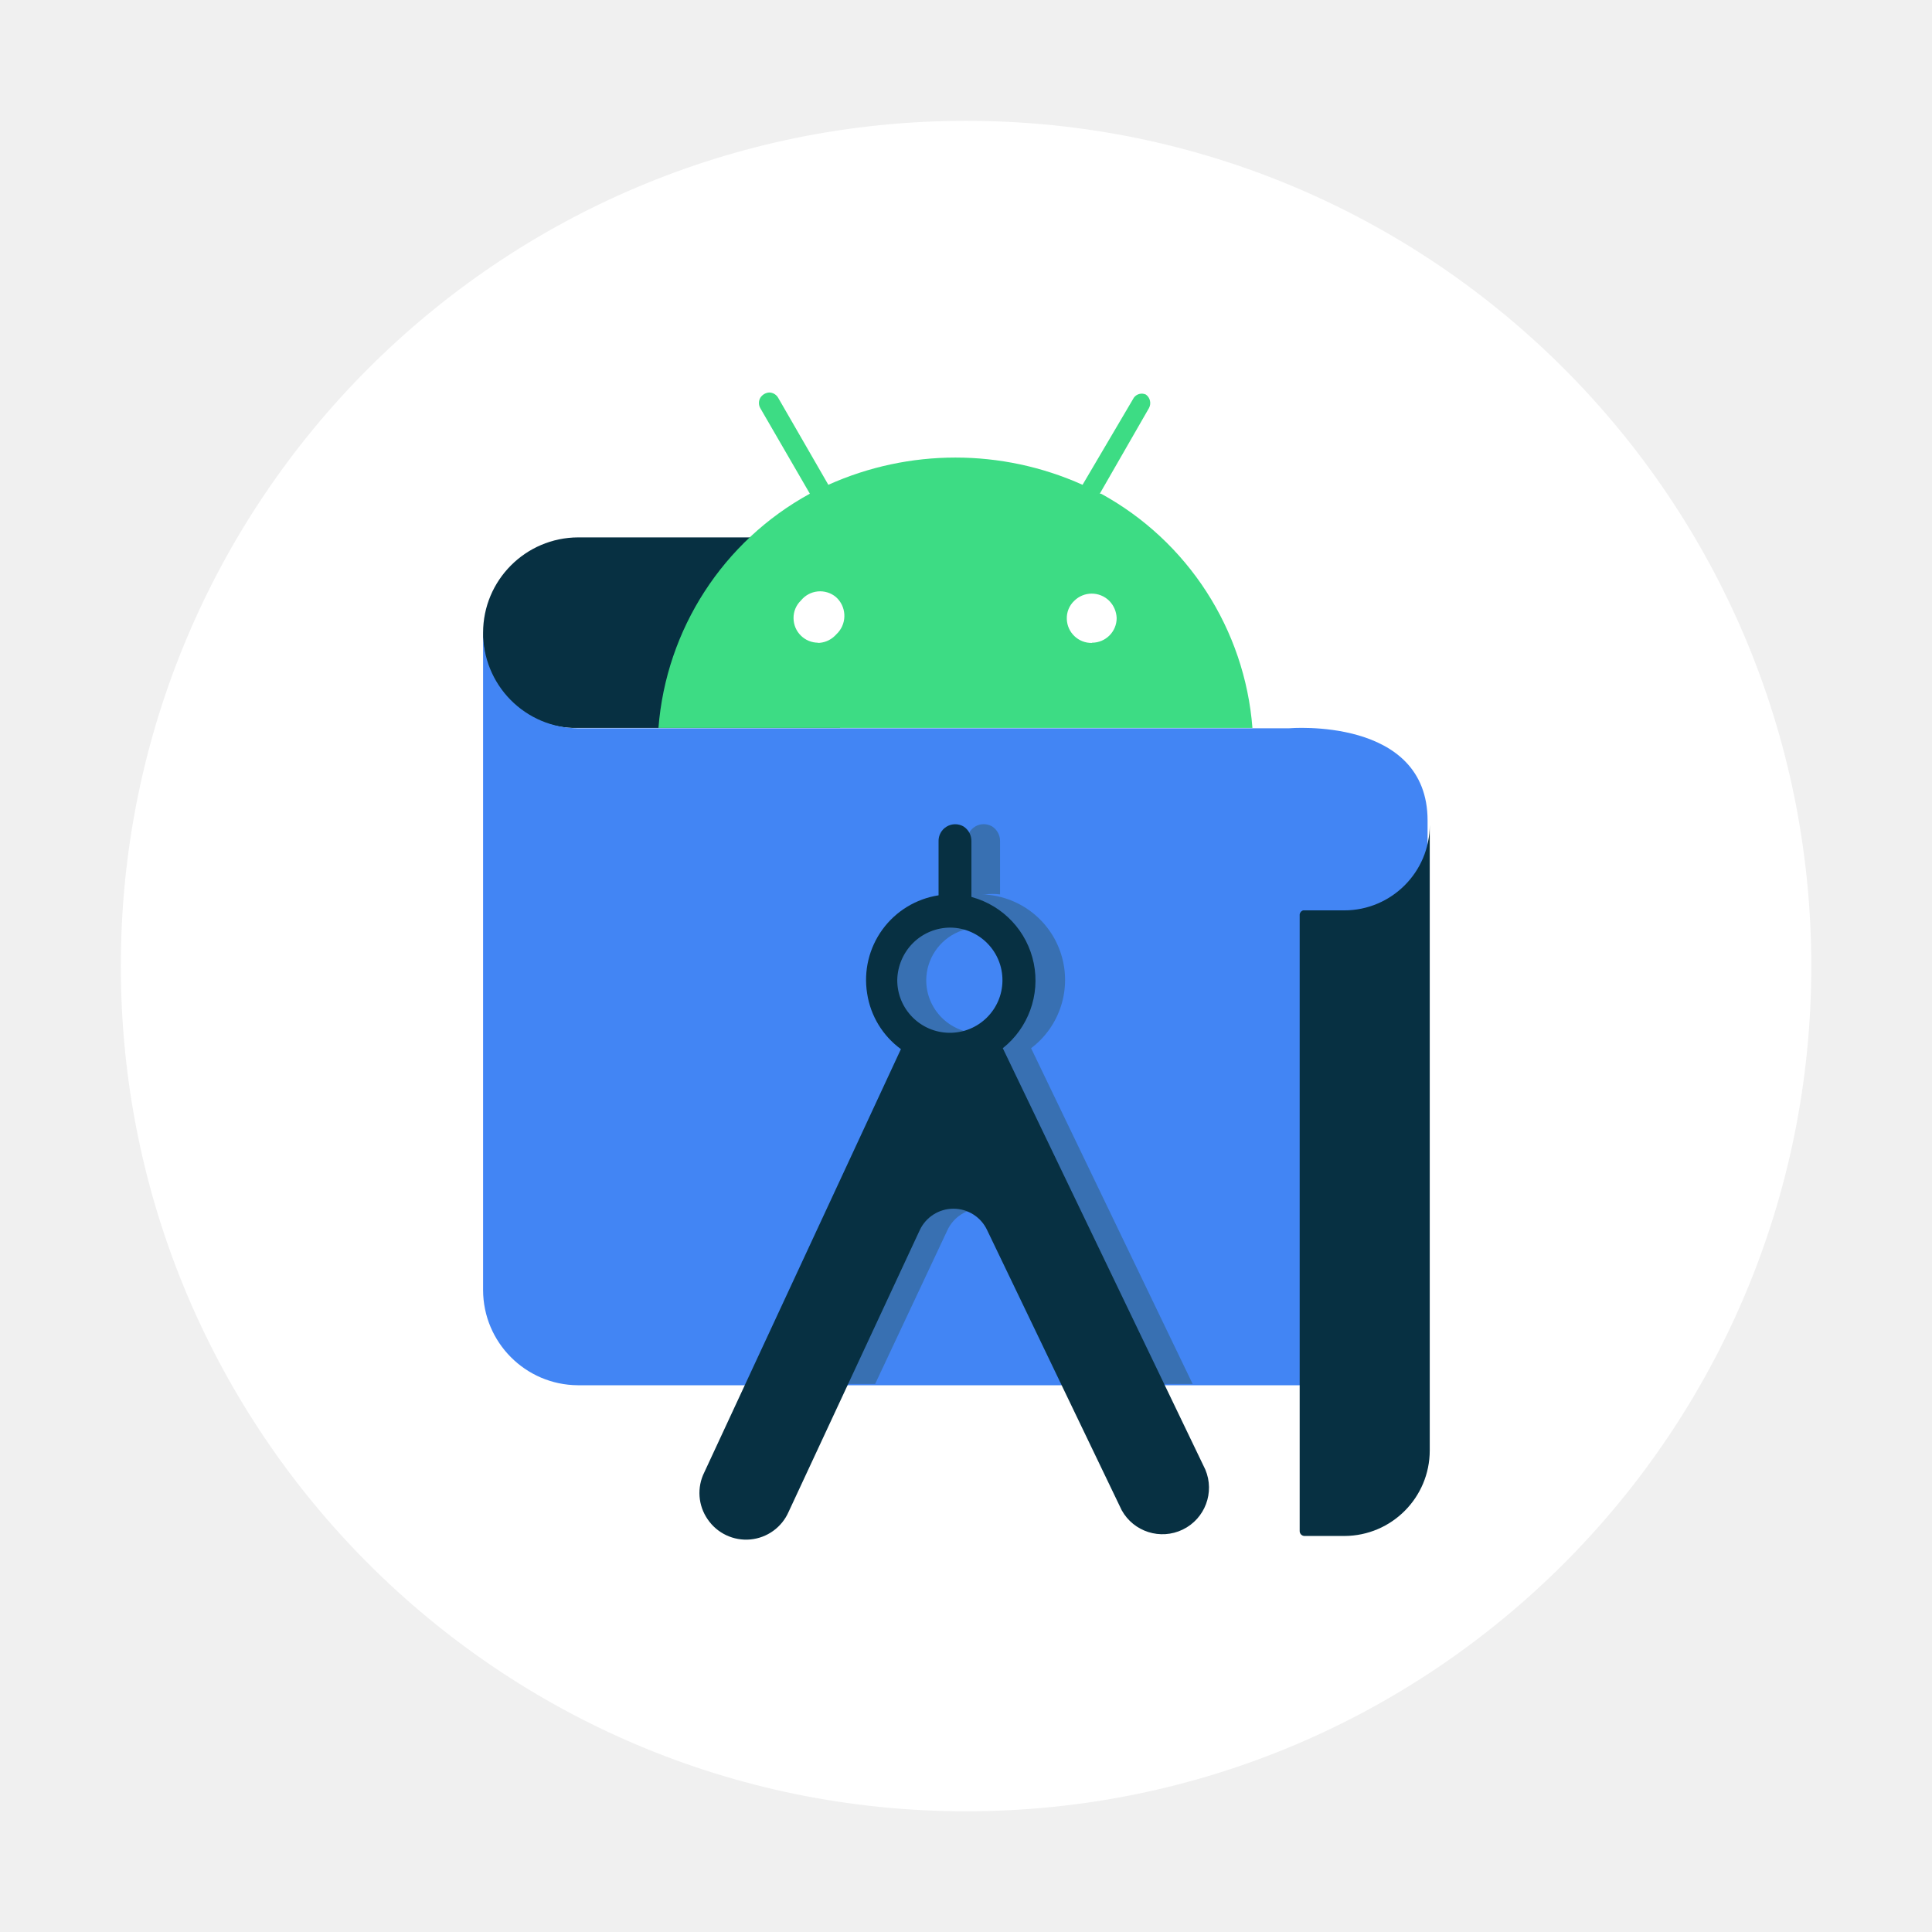
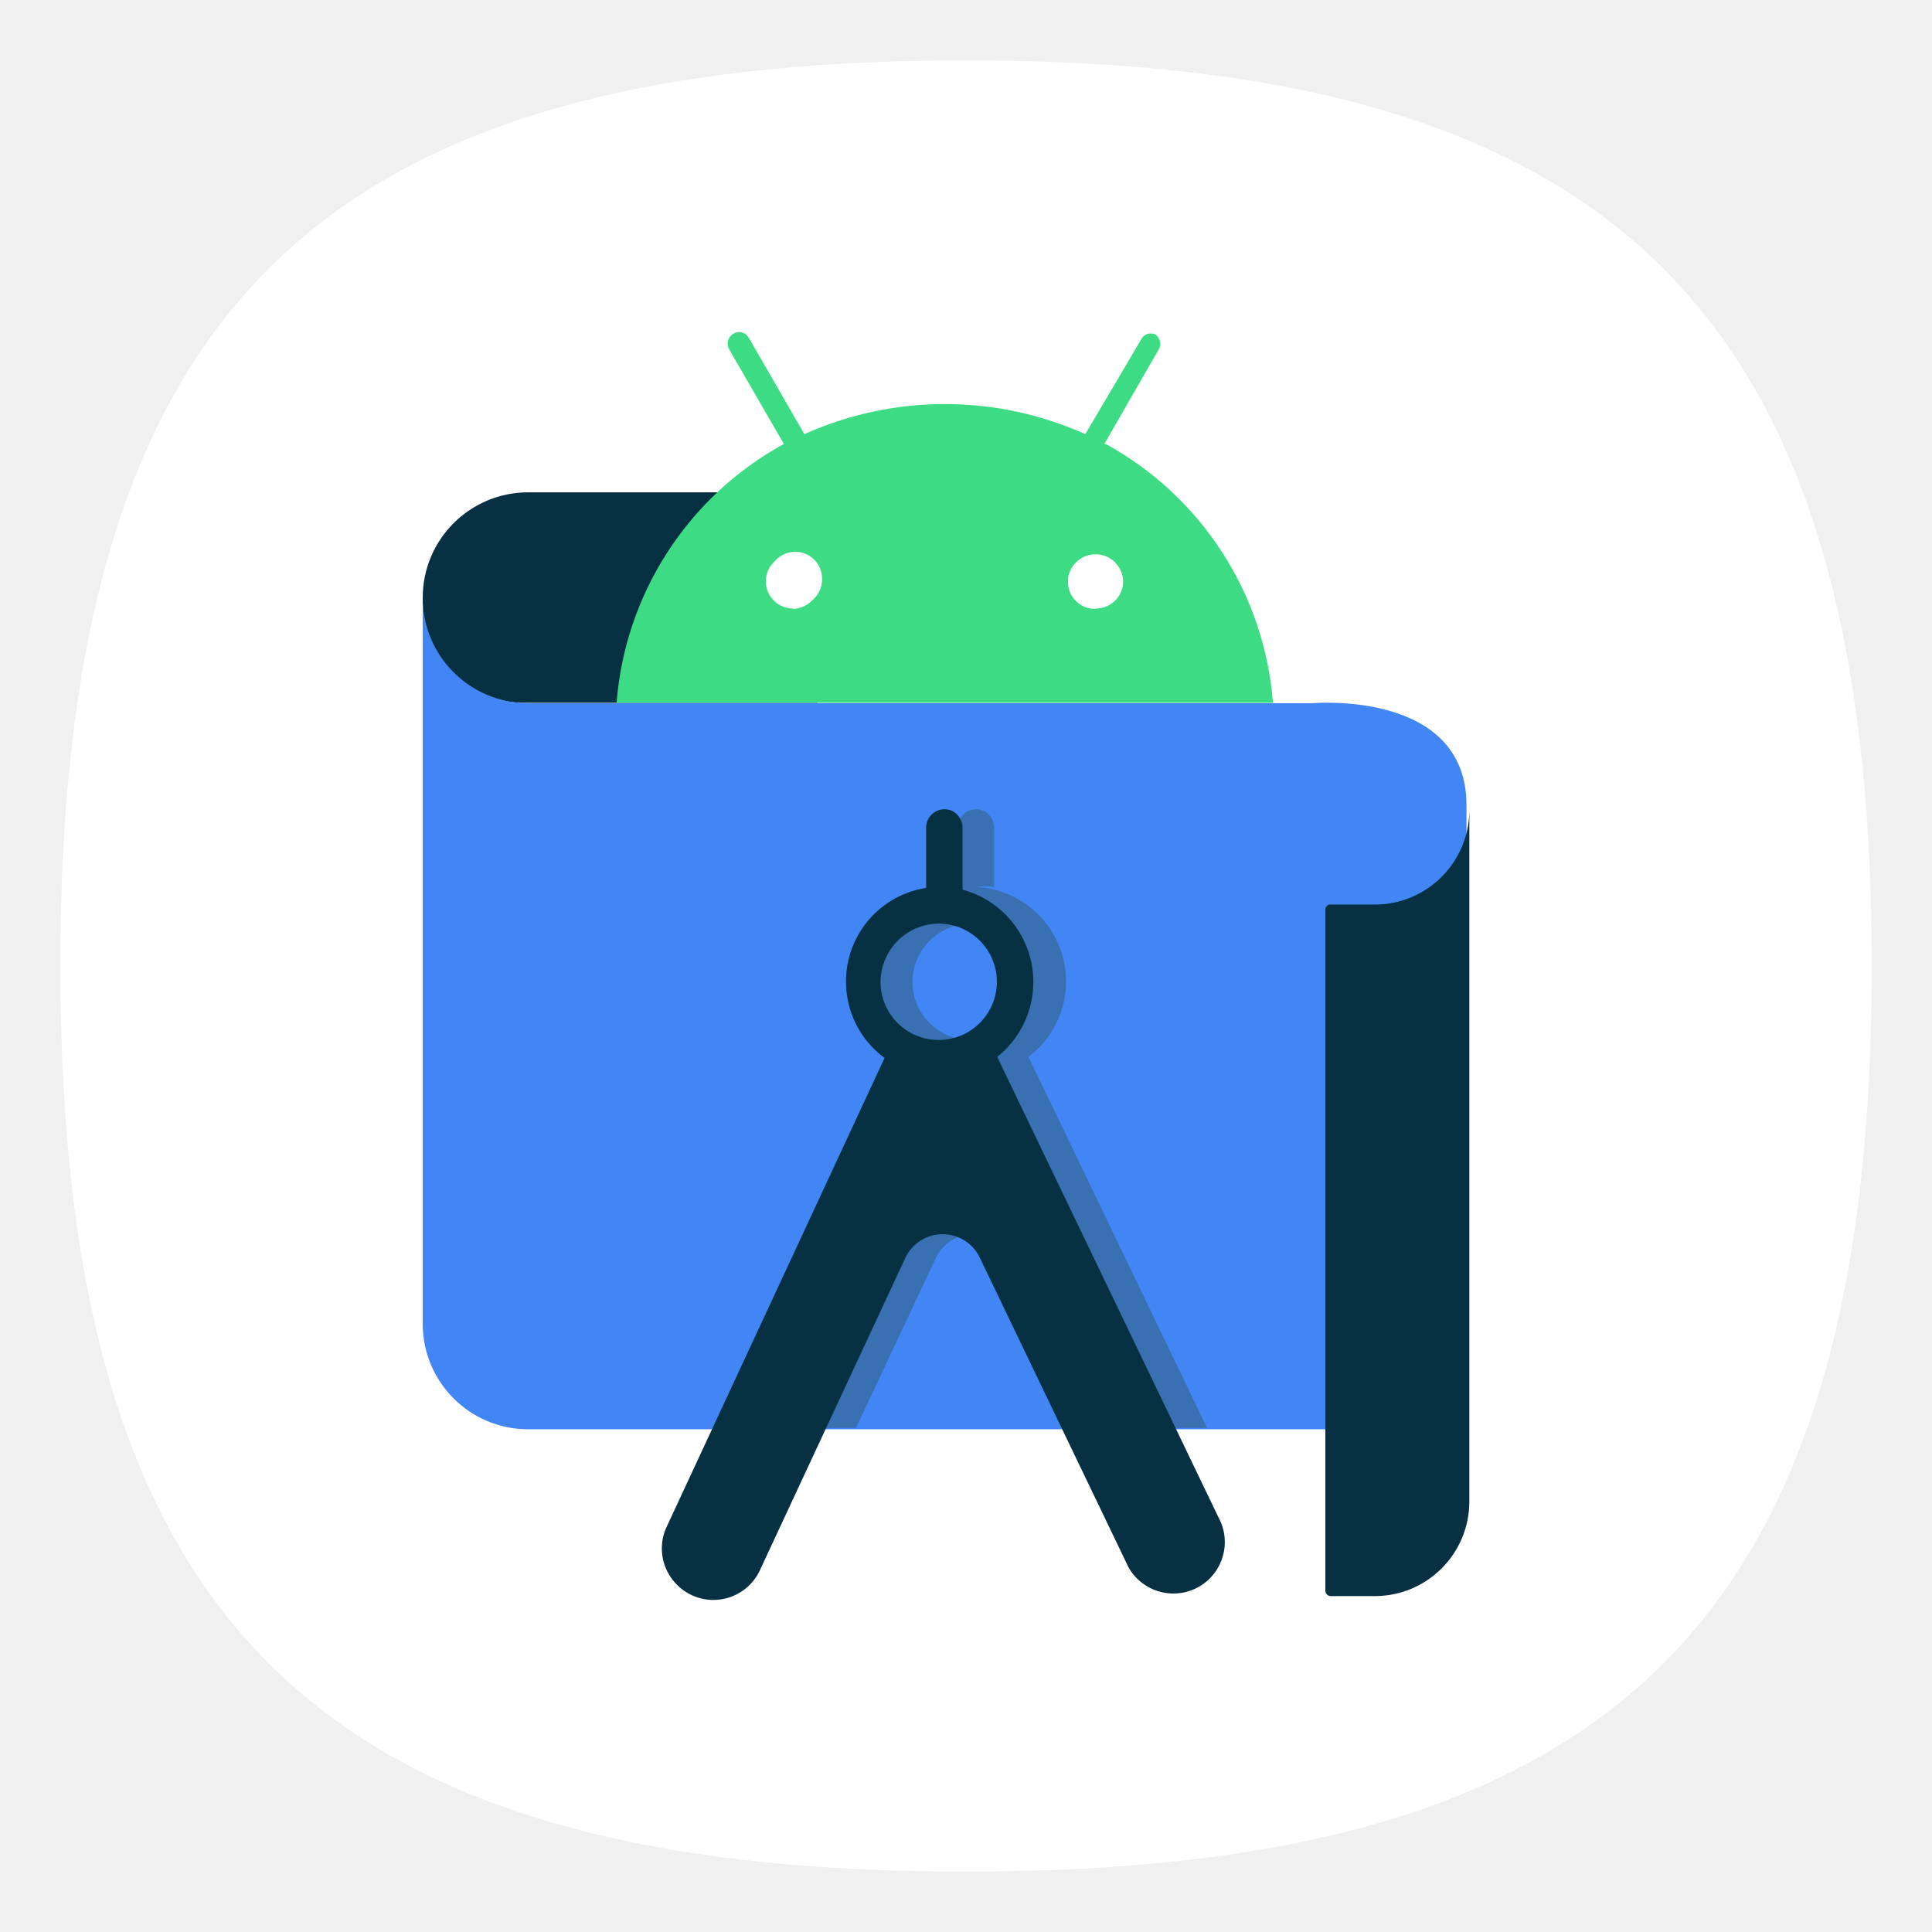
<svg xmlns="http://www.w3.org/2000/svg" width="64" height="64" viewBox="0 0 16.933 16.933" version="1.1" id="svg5">
  <defs id="defs2" />
-   <circle style="fill:#ffffff;stroke-width:0.529;stroke-linecap:round;stroke-linejoin:round;stroke-dasharray:6.35, 0.529" id="path856" cx="8.467" cy="8.467" r="7.408" />
-   <path id="path4" d="M 7.346,4.71 H 5.067 A 0.836,0.836 0 0 0 4.234,5.546 0.809,0.809 0 0 0 5.019,6.38 h 2.344 z" style="fill:#073042;stroke-width:0.27" />
-   <path id="path6" d="M 12.511,12.141 H 5.064 A 0.836,0.836 0 0 1 4.234,11.307 V 5.541 a 0.836,0.836 0 0 0 0.831,0.842 h 6.233 c 0,0 1.214,-0.105 1.214,0.809 z" style="fill:#4285f4;stroke-width:0.27" />
-   <path id="path10" d="M 9.037,9.187 A 0.75,0.75 0 0 0 8.609,7.839 h 0.024 a 0.539,0.539 0 0 1 0.132,0 V 7.375 A 0.151,0.151 0 0 0 8.695,7.243 0.146,0.146 0 0 0 8.476,7.375 V 7.847 A 0.75,0.75 0 0 0 7.851,8.707 0.742,0.742 0 0 0 8.147,9.195 L 6.774,12.13 H 7.67 L 8.304,10.781 a 0.326,0.326 0 0 1 0.591,0 l 0.653,1.349 H 10.453 Z M 8.579,9.055 A 0.464,0.464 0 0 1 8.118,8.588 0.464,0.464 0 0 1 8.903,8.259 0.464,0.464 0 0 1 8.579,9.055 Z" style="fill:#3870b2;stroke-width:0.27" />
-   <path id="path12" d="M 6.847,5.12 H 10.043 V 5.705 H 6.847 Z" style="fill:#ffffff;stroke-width:0.27" />
-   <path id="path14" d="M 8.331,8.13 A 0.461,0.461 0 1 1 7.864,8.588 0.472,0.472 0 0 1 8.002,8.265 0.464,0.464 0 0 1 8.331,8.13 Z M 8.514,7.86 V 7.375 A 0.151,0.151 0 0 0 8.444,7.243 0.146,0.146 0 0 0 8.226,7.375 V 7.847 A 0.75,0.75 0 0 0 7.6,8.707 0.742,0.742 0 0 0 7.896,9.195 L 6.173,12.904 a 0.405,0.405 0 0 0 0.03,0.413 0.407,0.407 0 0 0 0.709,-0.067 l 1.149,-2.468 a 0.326,0.326 0 0 1 0.591,0 l 1.179,2.454 A 0.408,0.408 0 0 0 10.564,12.88 L 8.789,9.187 A 0.758,0.758 0 0 0 8.52,7.863" style="fill:#073042;stroke-width:0.27" />
-   <path id="path16" d="M 9.571,5.635 A 0.216,0.216 0 0 1 9.35,5.425 a 0.208,0.208 0 0 1 0.065,-0.159 0.218,0.218 0 0 1 0.307,0 0.227,0.227 0 0 1 0.065,0.151 0.216,0.216 0 0 1 -0.216,0.216 v 0 m -2.398,0 A 0.216,0.216 0 0 1 6.955,5.419 0.21,0.21 0 0 1 7.02,5.263 0.216,0.216 0 0 1 7.327,5.233 0.221,0.221 0 0 1 7.346,5.543 L 7.317,5.573 A 0.218,0.218 0 0 1 7.163,5.635 M 9.639,4.327 10.07,3.577 A 0.092,0.092 0 0 0 10.043,3.458 0.086,0.086 0 0 0 9.938,3.485 L 9.488,4.249 a 2.719,2.719 0 0 0 -2.228,0 l -0.44,-0.763 a 0.092,0.092 0 0 0 -0.078,-0.046 0.1,0.1 0 0 0 -0.078,0.046 0.092,0.092 0 0 0 0,0.092 L 7.098,4.327 A 2.568,2.568 0 0 0 5.771,6.38 h 5.206 A 2.568,2.568 0 0 0 9.65,4.327" class="cls-5" style="fill:#3ddc84;stroke-width:0.27" />
-   <path id="path18" d="m 11.764,7.979 h -0.343 a 0.043,0.043 0 0 0 -0.03,0.046 v 0 5.394 a 0.043,0.043 0 0 0 0.04,0.043 h 0.353 a 0.75,0.75 0 0 0 0.747,-0.75 V 7.229 a 0.75,0.75 0 0 1 -0.75,0.75 z" style="fill:#073042;stroke-width:0.27" />
+   <path id="path1039" style="fill:#ffffff;fill-opacity:1;stroke-width:0.529;stroke-linecap:round;stroke-linejoin:round" d="m 8.467,0.529 c -5.715,0 -7.938,2.222 -7.938,7.937 0,5.715 2.222,7.938 7.938,7.938 5.715,0 7.938,-2.222 7.938,-7.938 0,-5.715 -2.223,-7.937 -7.938,-7.937 z" />
+   <path id="path4" d="M 7.145,4.315 H 4.626 A 0.924,0.924 0 0 0 3.705,5.239 0.894,0.894 0 0 0 4.572,6.16 h 2.591 z" style="fill:#073042;stroke-width:0.298" />
+   <path id="path6" d="M 12.854,12.527 H 4.623 A 0.924,0.924 0 0 1 3.705,11.606 V 5.233 A 0.924,0.924 0 0 0 4.623,6.163 h 6.889 c 0,0 1.341,-0.116 1.341,0.894 z" style="fill:#4285f4;stroke-width:0.298" />
+   <path id="path10" d="M 9.014,9.263 A 0.829,0.829 0 0 0 8.54,7.773 h 0.027 a 0.596,0.596 0 0 1 0.146,0 V 7.26 A 0.167,0.167 0 0 0 8.635,7.114 0.161,0.161 0 0 0 8.394,7.26 V 7.782 A 0.829,0.829 0 0 0 7.702,8.732 0.82,0.82 0 0 0 8.03,9.272 L 6.513,12.515 H 7.502 l 0.701,-1.491 a 0.361,0.361 0 0 1 0.653,0 l 0.721,1.491 H 10.579 Z M 8.507,9.117 A 0.513,0.513 0 0 1 7.997,8.601 0.513,0.513 0 0 1 8.865,8.238 0.513,0.513 0 0 1 8.507,9.117 Z" style="fill:#3870b2;stroke-width:0.298" />
+   <path id="path12" d="M 6.593,4.768 H 10.126 V 5.415 H 6.593 Z" style="fill:#ffffff;stroke-width:0.298" />
+   <path id="path14" d="M 8.233,8.095 A 0.51,0.51 0 1 1 7.717,8.601 0.522,0.522 0 0 1 7.869,8.244 0.513,0.513 0 0 1 8.233,8.095 Z M 8.436,7.796 V 7.26 A 0.167,0.167 0 0 0 8.358,7.114 0.161,0.161 0 0 0 8.117,7.26 V 7.782 A 0.829,0.829 0 0 0 7.425,8.732 0.82,0.82 0 0 0 7.753,9.272 L 5.848,13.371 a 0.447,0.447 0 0 0 0.033,0.456 0.45,0.45 0 0 0 0.784,-0.075 l 1.27,-2.728 a 0.361,0.361 0 0 1 0.653,0 l 1.303,2.713 A 0.451,0.451 0 0 0 10.701,13.344 L 8.74,9.263 A 0.838,0.838 0 0 0 8.442,7.799" style="fill:#073042;stroke-width:0.298" />
+   <path id="path16" d="M 9.604,5.337 A 0.238,0.238 0 0 1 9.36,5.104 a 0.23,0.23 0 0 1 0.072,-0.176 0.241,0.241 0 0 1 0.34,0 0.25,0.25 0 0 1 0.072,0.167 0.238,0.238 0 0 1 -0.238,0.238 v 0 m -2.65,0 A 0.238,0.238 0 0 1 6.712,5.099 0.233,0.233 0 0 1 6.784,4.926 0.238,0.238 0 0 1 7.124,4.893 0.244,0.244 0 0 1 7.145,5.236 L 7.112,5.268 A 0.241,0.241 0 0 1 6.942,5.337 M 9.679,3.891 10.156,3.062 a 0.101,0.101 0 0 0 -0.03,-0.131 0.095,0.095 0 0 0 -0.116,0.03 L 9.512,3.805 a 3.005,3.005 0 0 0 -2.462,0 L 6.563,2.961 a 0.101,0.101 0 0 0 -0.086,-0.051 0.11,0.11 0 0 0 -0.086,0.051 0.101,0.101 0 0 0 0,0.101 L 6.87,3.891 A 2.838,2.838 0 0 0 5.404,6.16 H 11.157 A 2.838,2.838 0 0 0 9.691,3.891" class="cls-5" style="fill:#3ddc84;stroke-width:0.298" />
+   <path id="path18" d="m 12.028,7.928 h -0.379 a 0.048,0.048 0 0 0 -0.033,0.051 v 0 5.962 a 0.048,0.048 0 0 0 0.045,0.048 h 0.391 a 0.829,0.829 0 0 0 0.826,-0.829 V 7.099 a 0.829,0.829 0 0 1 -0.829,0.829 z" style="fill:#073042;stroke-width:0.298" />
</svg>
